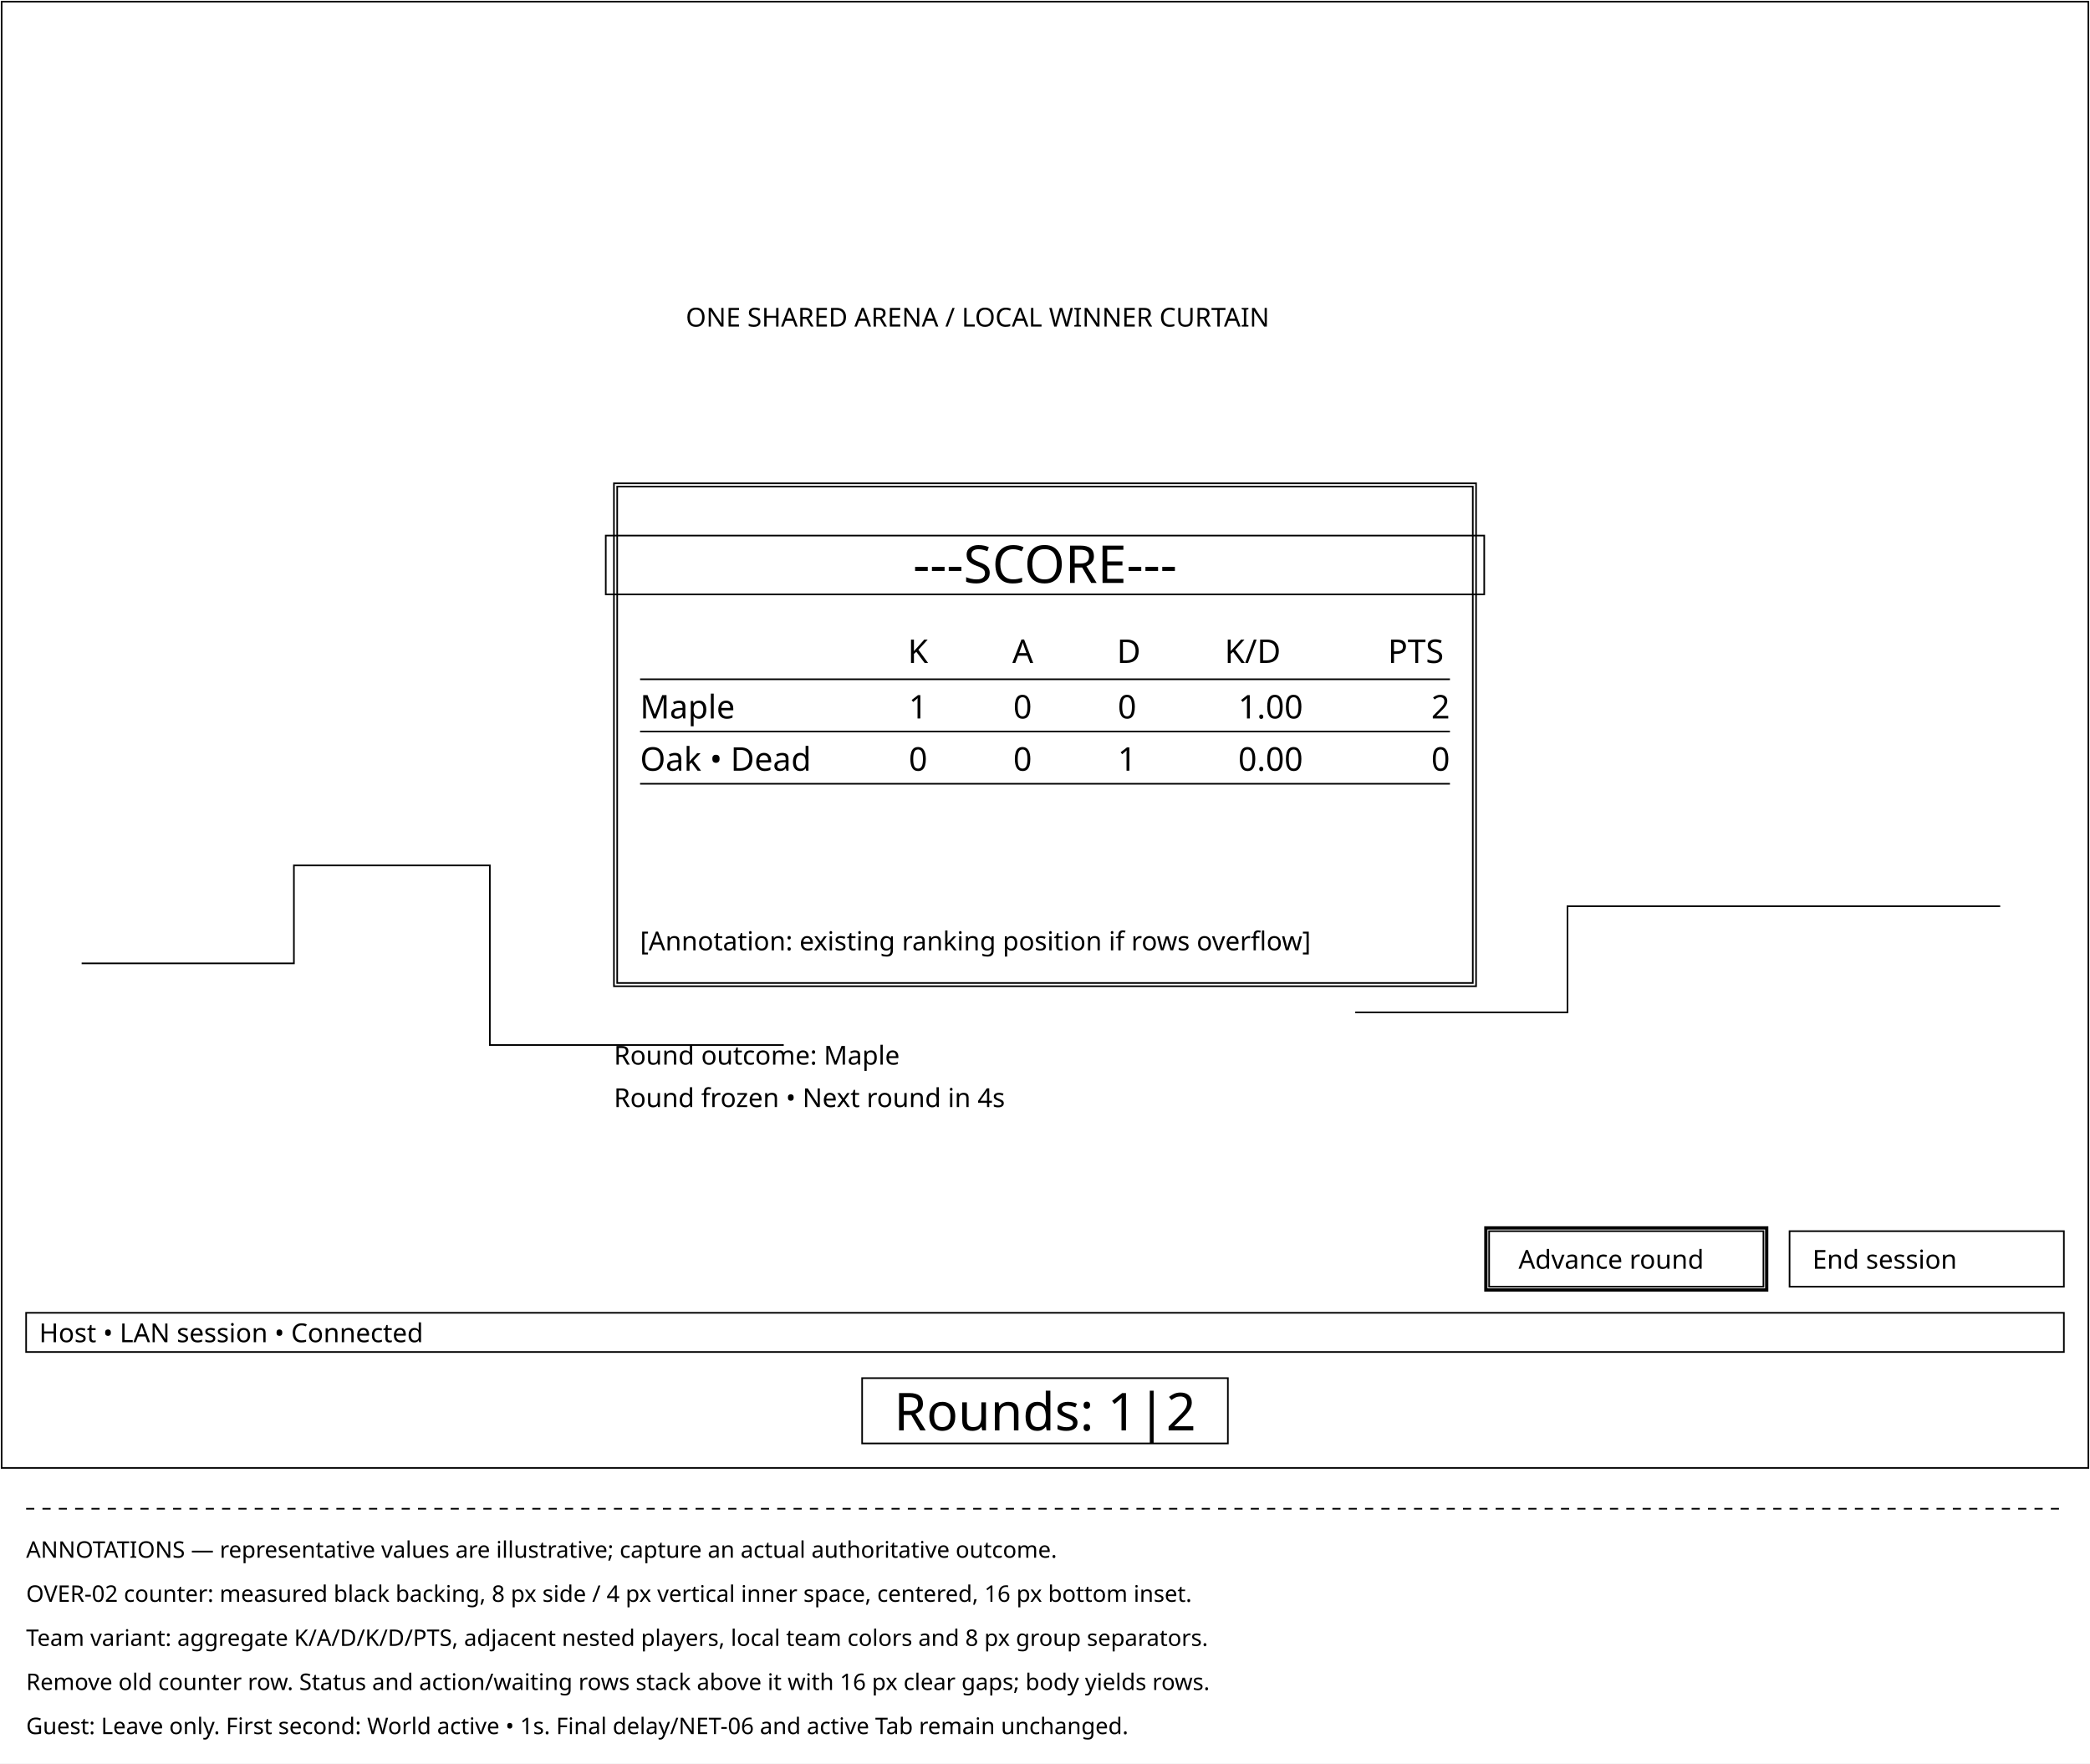
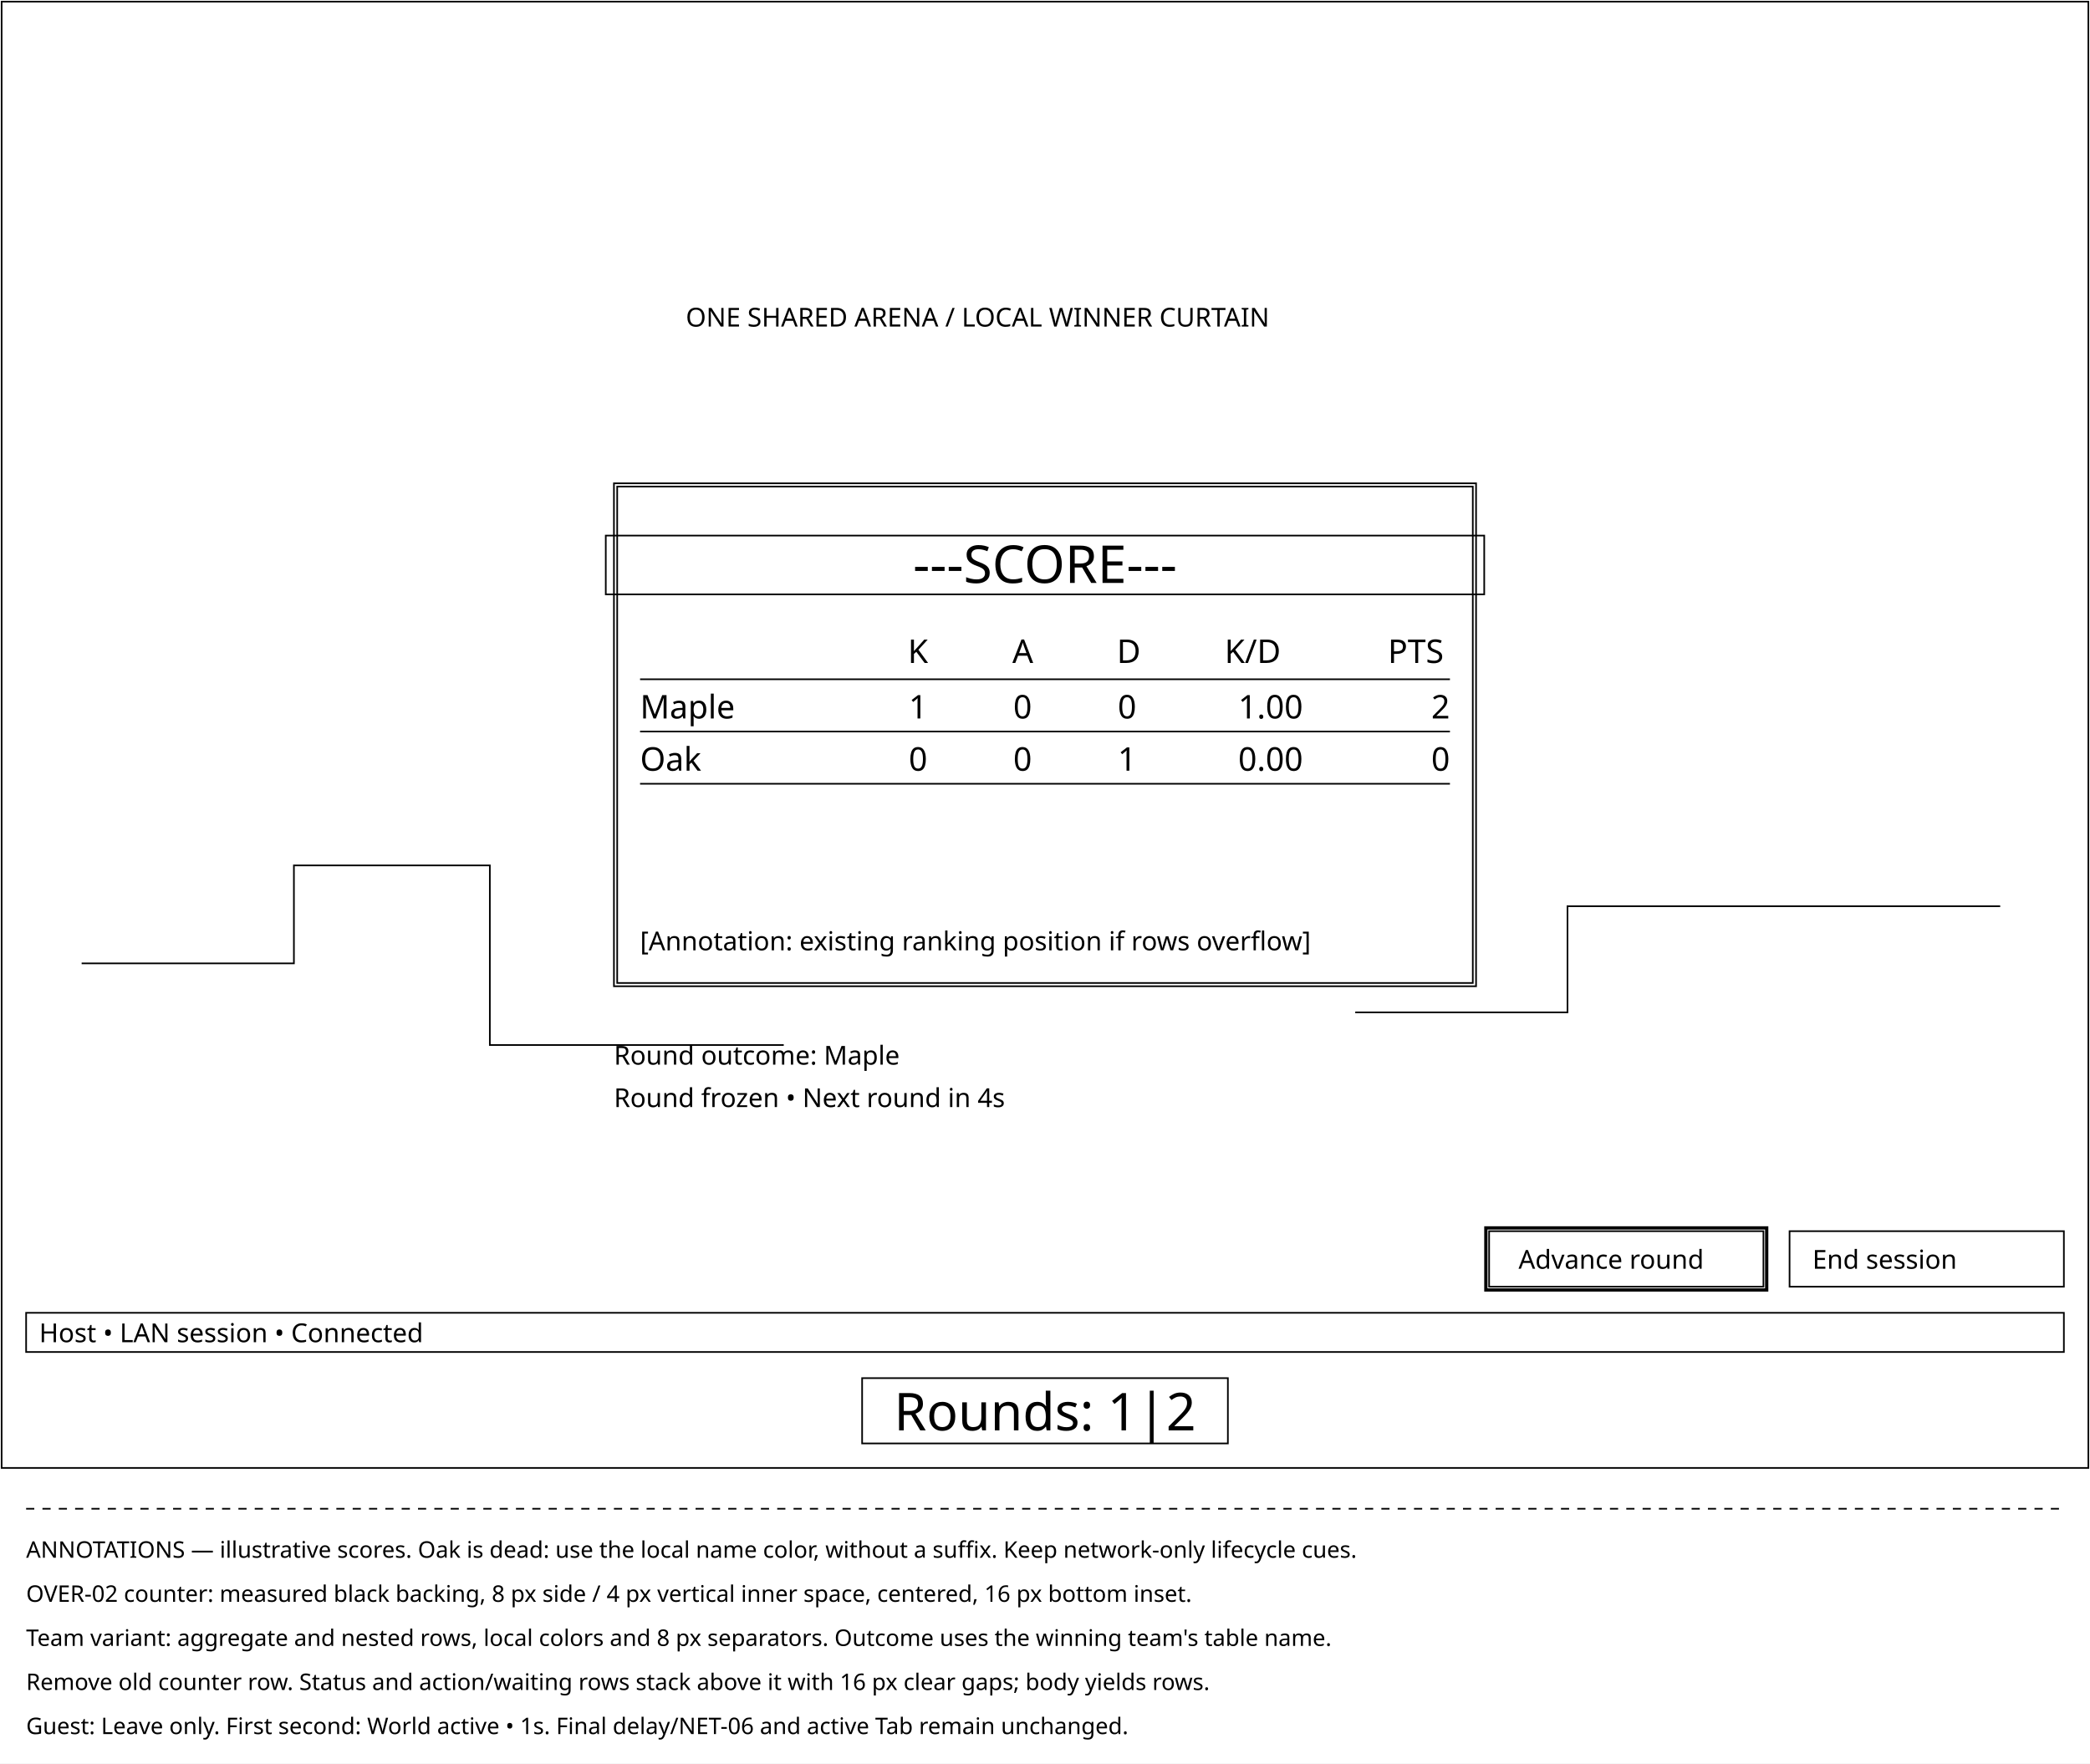
<svg xmlns="http://www.w3.org/2000/svg" width="1280" height="1080" viewBox="0 0 1280 1080">
  <rect width="1280" height="1080" fill="white" />
  <g fill="none" stroke="black">
    <rect x="1" y="1" width="1278" height="898" />
    <rect x="376" y="296" width="528" height="308" />
    <rect x="378" y="298" width="524" height="304" />
    <rect x="371" y="328" width="538" height="36" />
    <path d="M392 416H888 M392 448H888 M392 480H888" />
    <path d="M50 590H180V530H300V640H480 M830 620H960V555H1225" />
    <rect x="912" y="754" width="168" height="34" />
    <rect x="1096" y="754" width="168" height="34" />
    <rect x="910" y="752" width="172" height="38" stroke-width="2" />
    <rect x="16" y="804" width="1248" height="24" />
    <rect x="528" y="844" width="224" height="40" />
    <path d="M16 924H1264" stroke-dasharray="5 5" />
  </g>
  <g fill="black" font-family="sans-serif" font-size="32">
    <text x="640" y="876" text-anchor="middle">Rounds: 1|2</text>
    <text x="640" y="357" text-anchor="middle">---SCORE---</text>
  </g>
  <g fill="black" font-family="sans-serif" font-size="20">
    <text x="556" y="406">K</text>
    <text x="620" y="406">A</text>
    <text x="684" y="406">D</text>
    <text x="750" y="406">K/D</text>
    <text x="850" y="406">PTS</text>
    <text x="392" y="440">Maple</text>
    <text x="568" y="440" text-anchor="end">1</text>
    <text x="632" y="440" text-anchor="end">0</text>
    <text x="696" y="440" text-anchor="end">0</text>
    <text x="798" y="440" text-anchor="end">1.00</text>
    <text x="888" y="440" text-anchor="end">2</text>
-     <text x="392" y="472">Oak • Dead</text>
+     <text x="392" y="472">Oak</text>
    <text x="568" y="472" text-anchor="end">0</text>
    <text x="632" y="472" text-anchor="end">0</text>
    <text x="696" y="472" text-anchor="end">1</text>
    <text x="798" y="472" text-anchor="end">0.00</text>
    <text x="888" y="472" text-anchor="end">0</text>
  </g>
  <g fill="black" font-family="sans-serif" font-size="16">
    <text x="392" y="582">[Annotation: existing ranking position if rows overflow]</text>
    <text x="376" y="652">Round outcome: Maple</text>
    <text x="376" y="678">Round frozen • Next round in 4s</text>
    <text x="420" y="200">ONE SHARED ARENA / LOCAL WINNER CURTAIN</text>
    <text x="930" y="777">Advance round</text>
    <text x="1110" y="777">End session</text>
    <text x="24" y="822">Host • LAN session • Connected</text>
  </g>
  <g fill="black" font-family="sans-serif" font-size="14">
-     <text x="16" y="954">ANNOTATIONS — representative values are illustrative; capture an actual authoritative outcome.</text>
+     <text x="16" y="954">ANNOTATIONS — illustrative scores. Oak is dead: use the local name color, without a suffix. Keep network-only lifecycle cues.</text>
    <text x="16" y="981">OVER-02 counter: measured black backing, 8 px side / 4 px vertical inner space, centered, 16 px bottom inset.</text>
-     <text x="16" y="1008">Team variant: aggregate K/A/D/K/D/PTS, adjacent nested players, local team colors and 8 px group separators.</text>
+     <text x="16" y="1008">Team variant: aggregate and nested rows, local colors and 8 px separators. Outcome uses the winning team's table name.</text>
    <text x="16" y="1035">Remove old counter row. Status and action/waiting rows stack above it with 16 px clear gaps; body yields rows.</text>
    <text x="16" y="1062">Guest: Leave only. First second: World active • 1s. Final delay/NET-06 and active Tab remain unchanged.</text>
  </g>
</svg>
